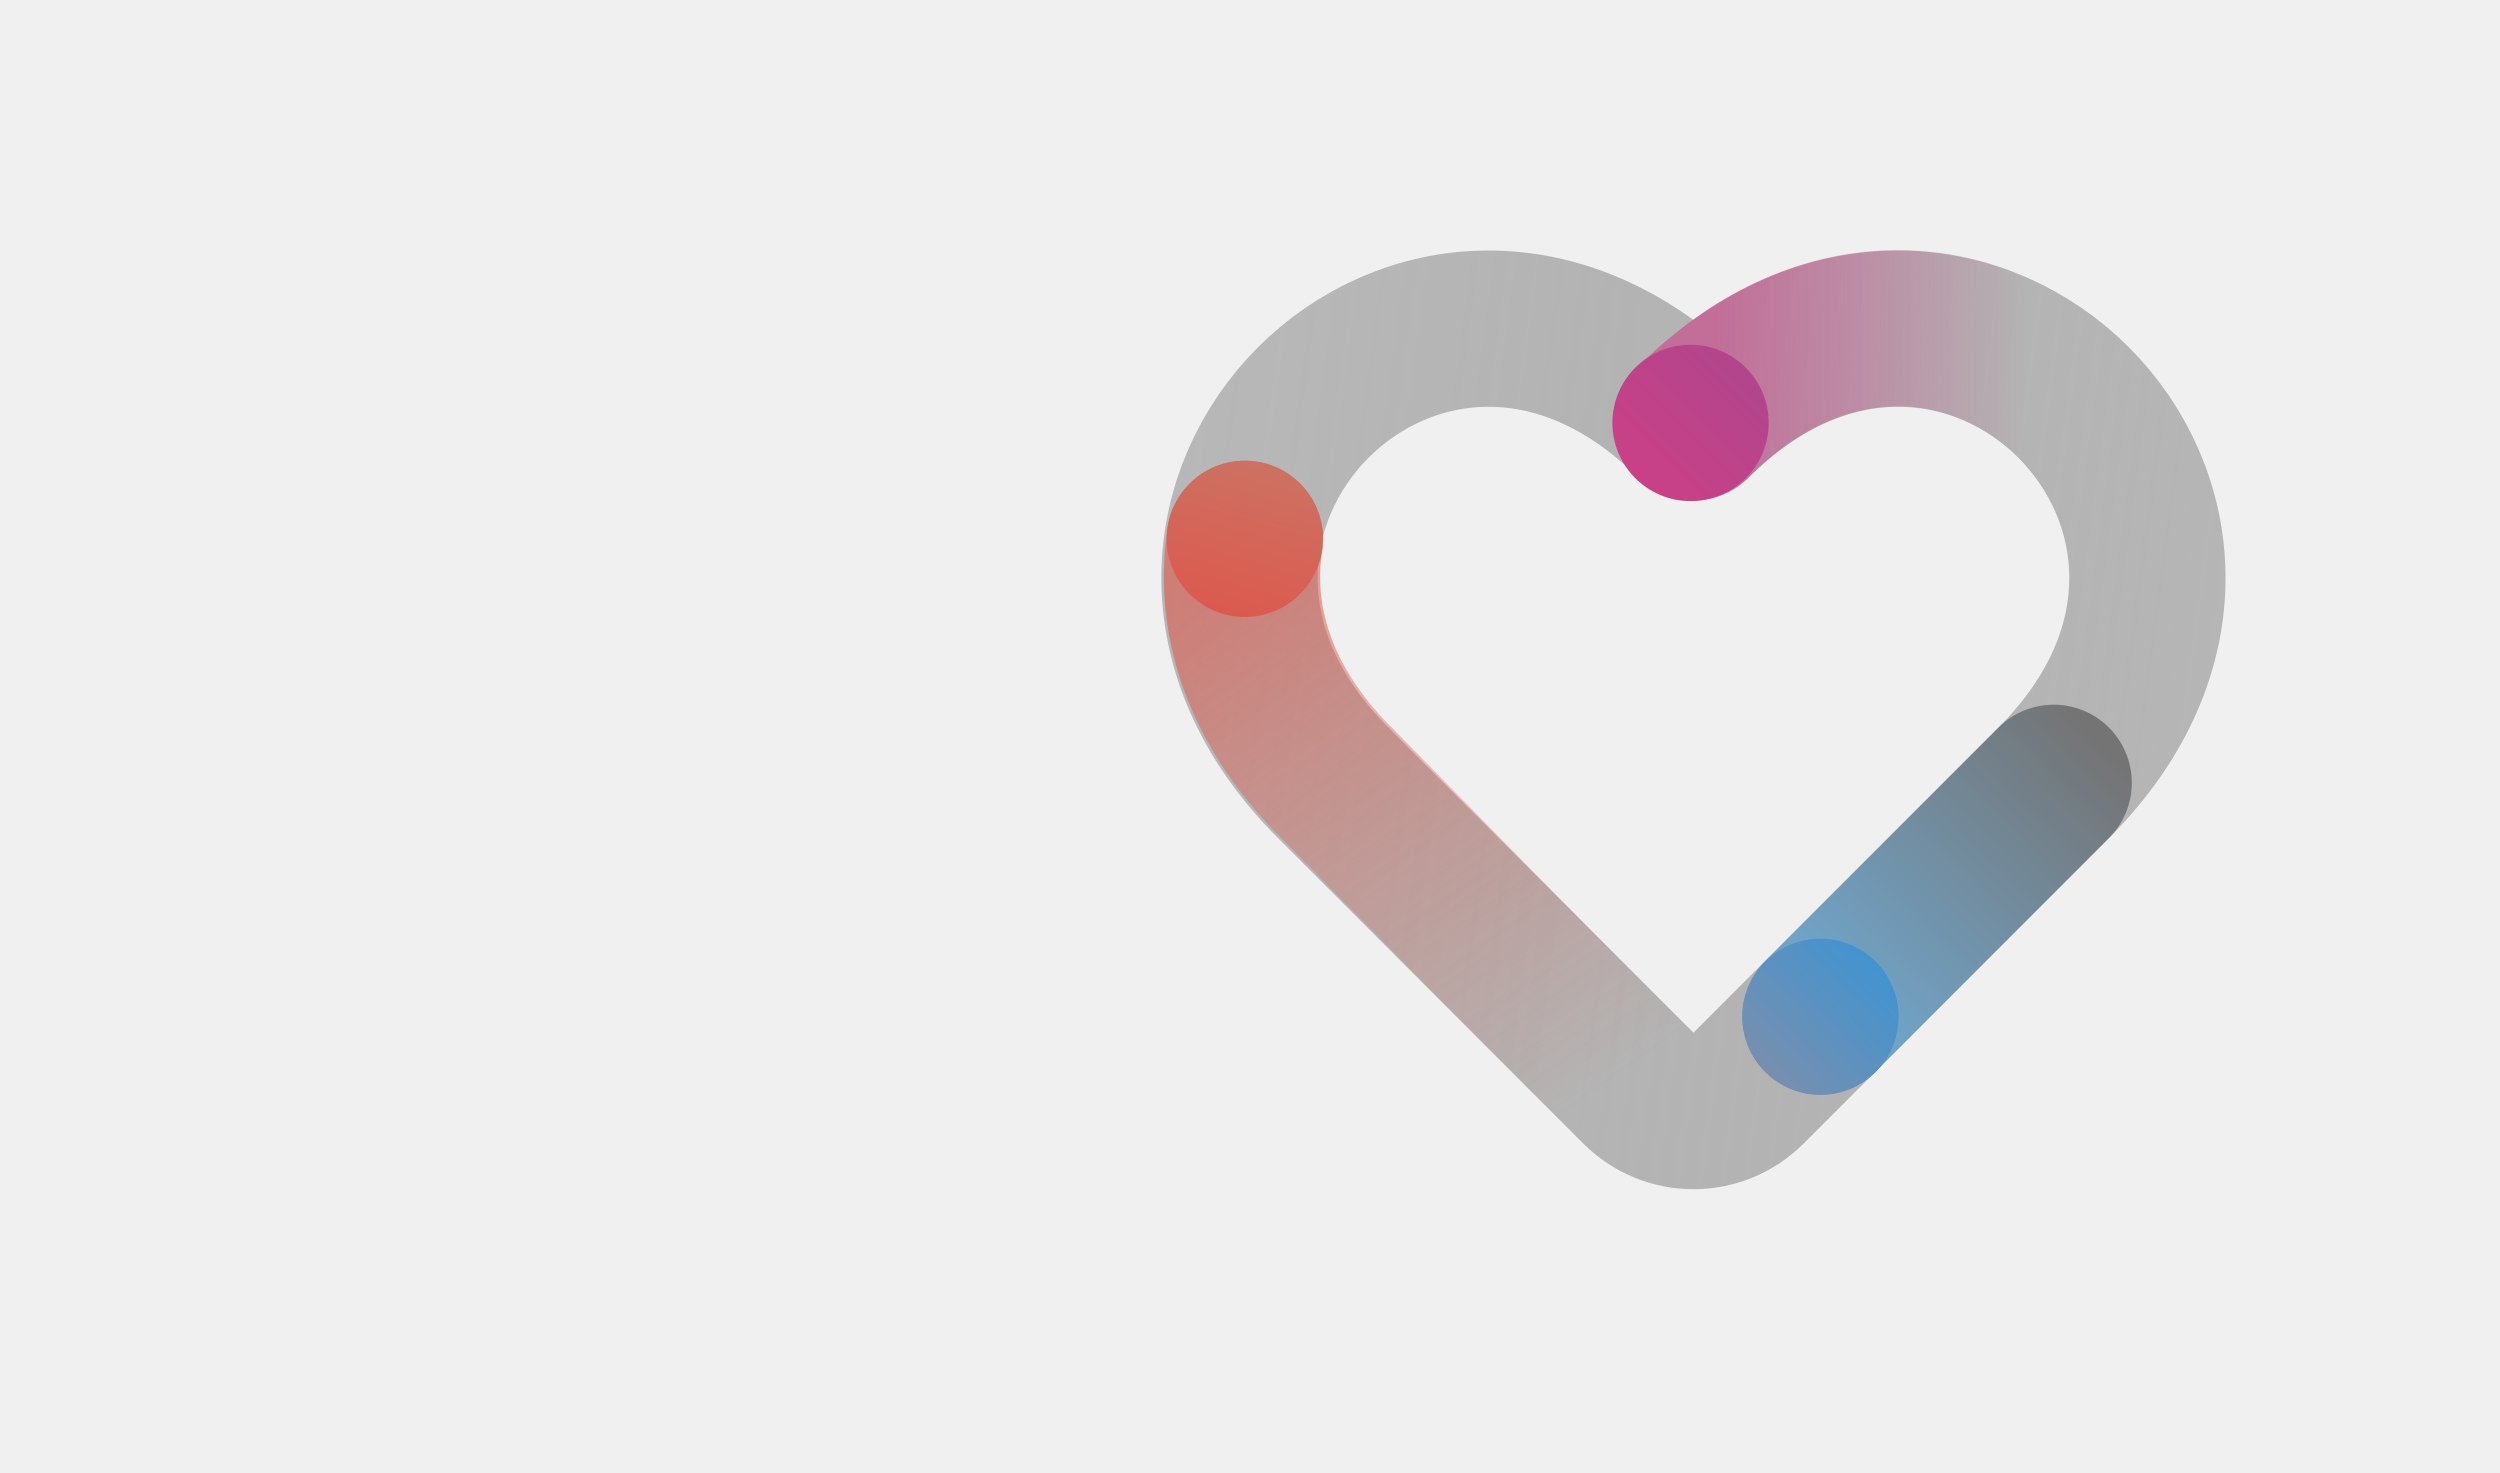
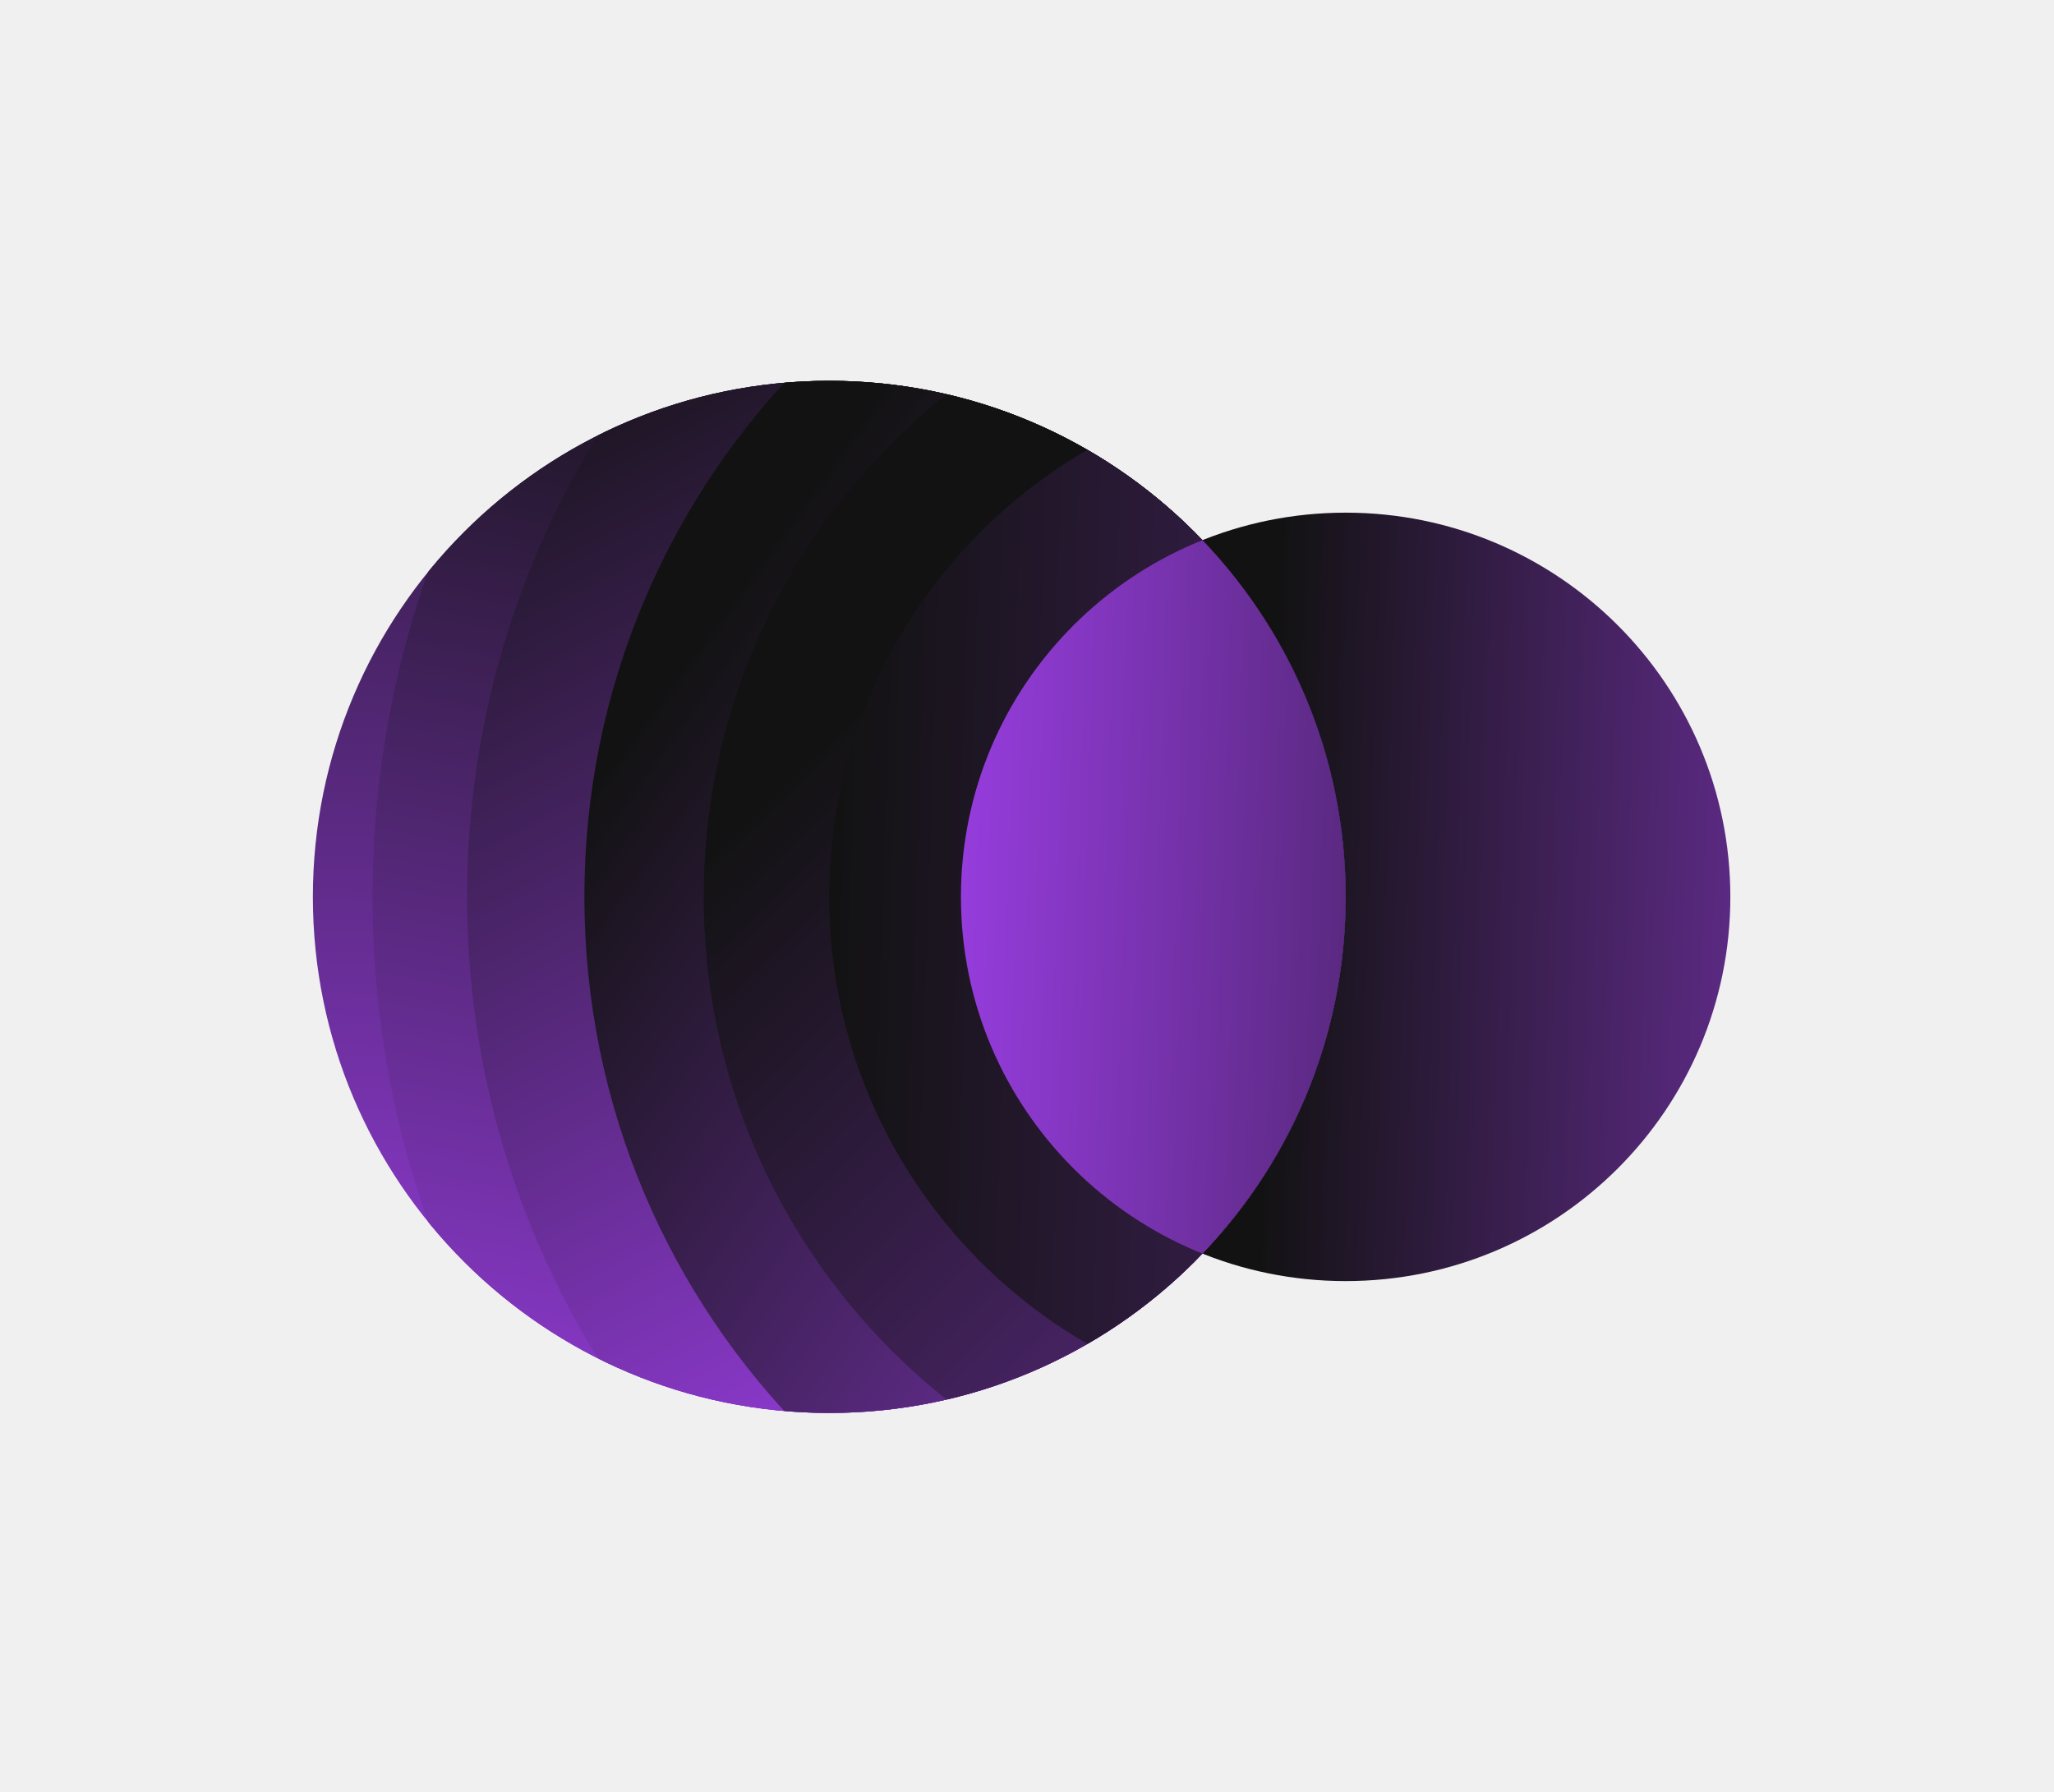
- <svg xmlns="http://www.w3.org/2000/svg" width="1440" height="848" viewBox="0 0 1440 848" fill="none">
-   <path d="M975.409 243.34C821.773 89.624 614.289 297.188 767.952 450.904L943.83 626.874C961.294 644.347 989.578 644.347 1007.04 626.874L1182.92 450.904C1336.53 297.188 1129.04 89.624 975.409 243.34Z" stroke="url(#paint0_linear_954_2383)" stroke-opacity="0.5" stroke-width="90.014" stroke-miterlimit="10" stroke-linecap="round" stroke-linejoin="round" />
-   <path d="M717.115 310.372C710.013 354.584 723.832 404.875 769.376 450.435L926.214 609.95" stroke="url(#paint1_linear_954_2383)" stroke-opacity="0.6" stroke-width="90.014" stroke-miterlimit="10" stroke-linecap="round" />
-   <path d="M1048.56 585.356L1182.92 450.905" stroke="url(#paint2_linear_954_2383)" stroke-opacity="0.6" stroke-width="90.014" stroke-miterlimit="10" stroke-linecap="round" />
-   <path d="M975.436 243.036C1046.85 171.59 1129.89 178.192 1182.89 221.16" stroke="url(#paint3_linear_954_2383)" stroke-opacity="0.6" stroke-width="90.014" stroke-miterlimit="10" stroke-linecap="round" />
-   <path d="M973.743 288.619C948.887 288.619 928.736 268.468 928.736 243.612C928.736 218.755 948.887 198.604 973.743 198.604C998.6 198.604 1018.75 218.755 1018.75 243.612C1018.75 268.468 998.6 288.619 973.743 288.619Z" fill="url(#paint4_linear_954_2383)" />
-   <path d="M717.007 355.379C692.15 355.379 672 335.229 672 310.372C672 285.516 692.15 265.365 717.007 265.365C741.864 265.365 762.014 285.516 762.014 310.372C762.014 335.229 741.864 355.379 717.007 355.379Z" fill="url(#paint5_linear_954_2383)" />
-   <path d="M1048.56 630.672C1023.7 630.672 1003.55 610.522 1003.55 585.665C1003.55 560.809 1023.7 540.658 1048.56 540.658C1073.42 540.658 1093.57 560.809 1093.57 585.665C1093.57 610.522 1073.42 630.672 1048.56 630.672Z" fill="url(#paint6_linear_954_2383)" />
+ <svg xmlns="http://www.w3.org/2000/svg" width="860" height="750" viewBox="0 0 860 750" fill="none">
+   <g clip-path="url(#clip0_2163_3026)">
+     <path d="M131 375.502C131 494.83 227.799 591.565 347.205 591.565C466.612 591.565 563.411 494.83 563.411 375.502C563.411 256.174 466.612 159.439 347.205 159.439C227.799 159.439 131 256.174 131 375.502Z" fill="url(#paint0_linear_2163_3026)" />
+     <path d="M402.333 375.498C402.333 464.339 474.45 536.359 563.411 536.359C652.371 536.359 724.488 464.339 724.488 375.498C724.488 286.657 652.371 214.637 563.411 214.637C474.45 214.637 402.333 286.657 402.333 375.498Z" fill="url(#paint1_linear_2163_3026)" />
+     <mask id="mask0_2163_3026" style="mask-type:alpha" maskUnits="userSpaceOnUse" x="155" y="-33" width="816" height="817">
+       <path d="M155.963 375.5C155.963 600.58 338.376 783.044 563.394 783.044C788.411 783.044 970.824 600.58 970.824 375.5C970.824 150.42 788.411 -32.043 563.394 -32.043C338.376 -32.043 155.963 150.42 155.963 375.5Z" fill="url(#paint2_linear_2163_3026)" />
+     </mask>
+     <g mask="url(#mask0_2163_3026)">
+       <path d="M131 375.502C131 494.83 227.798 591.565 347.205 591.565C466.612 591.565 563.41 494.83 563.41 375.502C563.41 256.174 466.612 159.439 347.205 159.439C227.798 159.439 131 256.174 131 375.502Z" fill="url(#paint3_linear_2163_3026)" />
+     </g>
+     <mask id="mask1_2163_3026" style="mask-type:alpha" maskUnits="userSpaceOnUse" x="195" y="7" width="737" height="737">
+       <path d="M195.586 375.498C195.586 578.665 360.259 743.365 563.394 743.365C766.528 743.365 931.201 578.666 931.201 375.498C931.201 172.331 766.528 7.631 563.394 7.631C360.259 7.631 195.586 172.331 195.586 375.498Z" fill="url(#paint4_linear_2163_3026)" />
+     </mask>
+     <g mask="url(#mask1_2163_3026)">
+       <path d="M131 375.498C131 494.826 227.799 591.561 347.205 591.561C466.612 591.561 563.411 494.826 563.411 375.498C563.411 256.17 466.612 159.436 347.205 159.436C227.799 159.436 131 256.17 131 375.498Z" fill="url(#paint5_linear_2163_3026)" />
+     </g>
+     <mask id="mask2_2163_3026" style="mask-type:alpha" maskUnits="userSpaceOnUse" x="244" y="56" width="639" height="639">
+       <path d="M244.685 375.498C244.685 551.513 387.376 694.201 563.394 694.201C739.412 694.201 882.103 551.513 882.103 375.498C882.103 199.483 739.412 56.795 563.394 56.795C387.376 56.795 244.685 199.483 244.685 375.498Z" fill="url(#paint6_linear_2163_3026)" />
+     </mask>
+     <g mask="url(#mask2_2163_3026)">
+       <path d="M131.001 375.498C131.001 494.826 227.799 591.561 347.206 591.561C466.613 591.561 563.411 494.826 563.411 375.498C563.411 256.17 466.613 159.436 347.206 159.436C227.799 159.436 131.001 256.17 131.001 375.498Z" fill="url(#paint7_linear_2163_3026)" />
+     </g>
+     <mask id="mask3_2163_3026" style="mask-type:alpha" maskUnits="userSpaceOnUse" x="294" y="106" width="539" height="539">
+       <path d="M294.645 375.503C294.645 523.889 414.968 644.18 563.394 644.18C711.82 644.18 832.143 523.889 832.143 375.503C832.143 227.117 711.82 106.826 563.394 106.826C414.968 106.826 294.645 227.117 294.645 375.503Z" fill="url(#paint8_linear_2163_3026)" />
+     </mask>
+     <g mask="url(#mask3_2163_3026)">
+       <path d="M131.001 375.502C131.001 494.83 227.799 591.565 347.206 591.565C466.613 591.565 563.411 494.83 563.411 375.502C563.411 256.174 466.613 159.439 347.206 159.439C227.799 159.439 131.001 256.174 131.001 375.502Z" fill="url(#paint9_linear_2163_3026)" />
+     </g>
+     <mask id="mask4_2163_3026" style="mask-type:alpha" maskUnits="userSpaceOnUse" x="347" y="159" width="433" height="433">
+       <path d="M347.189 375.498C347.189 494.826 443.987 591.561 563.394 591.561C682.801 591.561 779.599 494.826 779.599 375.498C779.599 256.17 682.801 159.436 563.394 159.436C443.987 159.436 347.189 256.17 347.189 375.498Z" fill="url(#paint10_linear_2163_3026)" />
+     </mask>
+     <g mask="url(#mask4_2163_3026)">
+       <path d="M131 375.498C131 494.826 227.799 591.561 347.205 591.561C466.612 591.561 563.411 494.826 563.411 375.498C563.411 256.17 466.612 159.436 347.205 159.436C227.799 159.436 131 256.17 131 375.498Z" fill="url(#paint11_linear_2163_3026)" />
+     </g>
+     <mask id="mask5_2163_3026" style="mask-type:alpha" maskUnits="userSpaceOnUse" x="402" y="214" width="323" height="323">
+       <path d="M402.333 375.502C402.333 464.343 474.45 536.363 563.411 536.363C652.371 536.363 724.488 464.343 724.488 375.502C724.488 286.661 652.371 214.641 563.411 214.641C474.45 214.641 402.333 286.661 402.333 375.502Z" fill="url(#paint12_linear_2163_3026)" />
+     </mask>
+     <g mask="url(#mask5_2163_3026)">
+       <path d="M131 375.5C131 494.828 227.798 591.563 347.205 591.563C466.612 591.563 563.41 494.828 563.41 375.5C563.41 256.172 466.612 159.437 347.205 159.437C227.798 159.437 131 256.172 131 375.5Z" fill="url(#paint13_linear_2163_3026)" />
+     </g>
+   </g>
  <defs>
-     <linearGradient id="paint0_linear_954_2383" x1="1354.23" y1="365.881" x2="555.667" y2="259.358" gradientUnits="userSpaceOnUse">
-       <stop stop-color="#7E7E7E" />
-       <stop offset="1" stop-color="#1F1F1F" stop-opacity="0.5" />
+     <linearGradient id="paint0_linear_2163_3026" x1="314.447" y1="615.529" x2="333.397" y2="31.937" gradientUnits="userSpaceOnUse">
+       <stop stop-color="#983DE0" />
+       <stop offset="1" stop-color="#121212" />
    </linearGradient>
-     <linearGradient id="paint1_linear_954_2383" x1="912.504" y1="633.935" x2="702.005" y2="336.023" gradientUnits="userSpaceOnUse">
-       <stop stop-color="#D75E52" stop-opacity="0" />
-       <stop offset="1" stop-color="#DC594D" />
+     <linearGradient id="paint1_linear_2163_3026" x1="896.475" y1="119.252" x2="539.38" y2="107.679" gradientUnits="userSpaceOnUse">
+       <stop stop-color="#983DE0" />
+       <stop offset="1" stop-color="#121212" />
    </linearGradient>
-     <linearGradient id="paint2_linear_954_2383" x1="1059.44" y1="568.559" x2="1209.46" y2="424.912" gradientUnits="userSpaceOnUse">
-       <stop offset="0.014" stop-color="#4397D2" />
-       <stop offset="1" stop-color="#494949" />
+     <linearGradient id="paint2_linear_2163_3026" x1="1405.85" y1="-273.702" x2="257.921" y2="-310.843" gradientUnits="userSpaceOnUse">
+       <stop stop-color="#983DE0" />
+       <stop offset="1" stop-color="#121212" />
    </linearGradient>
-     <linearGradient id="paint3_linear_954_2383" x1="988.925" y1="247.362" x2="1166.33" y2="247.362" gradientUnits="userSpaceOnUse">
-       <stop stop-color="#CB4086" />
-       <stop offset="1" stop-color="#CE3F86" stop-opacity="0" />
+     <linearGradient id="paint3_linear_2163_3026" x1="320.916" y1="812.803" x2="446.927" y2="150.213" gradientUnits="userSpaceOnUse">
+       <stop offset="0.215" stop-color="#983DE0" />
+       <stop offset="1" stop-color="#121212" />
    </linearGradient>
-     <linearGradient id="paint4_linear_954_2383" x1="1029.56" y1="187.78" x2="928.718" y2="288.619" gradientUnits="userSpaceOnUse">
-       <stop offset="0.037" stop-color="#AA478F" />
-       <stop offset="1" stop-color="#CF3F85" />
+     <linearGradient id="paint4_linear_2163_3026" x1="1323.92" y1="-210.501" x2="287.629" y2="-244.034" gradientUnits="userSpaceOnUse">
+       <stop stop-color="#983DE0" />
+       <stop offset="1" stop-color="#121212" />
    </linearGradient>
-     <linearGradient id="paint5_linear_954_2383" x1="705.005" y1="355.526" x2="730.509" y2="265.512" gradientUnits="userSpaceOnUse">
-       <stop offset="0.037" stop-color="#DB5A4E" />
-       <stop offset="1" stop-color="#CC7263" />
+     <linearGradient id="paint5_linear_2163_3026" x1="629.288" y1="657.544" x2="331.563" y2="83.698" gradientUnits="userSpaceOnUse">
+       <stop offset="0.215" stop-color="#983DE0" />
+       <stop offset="1" stop-color="#121212" />
    </linearGradient>
-     <linearGradient id="paint6_linear_954_2383" x1="1081.56" y1="559.558" x2="1018.93" y2="618.442" gradientUnits="userSpaceOnUse">
-       <stop stop-color="#4493CF" />
-       <stop offset="0" stop-color="#4493CF" />
-       <stop offset="1" stop-color="#778FAF" />
+     <linearGradient id="paint6_linear_2163_3026" x1="1222.4" y1="-132.185" x2="324.441" y2="-161.247" gradientUnits="userSpaceOnUse">
+       <stop stop-color="#983DE0" />
+       <stop offset="1" stop-color="#121212" />
    </linearGradient>
+     <linearGradient id="paint7_linear_2163_3026" x1="629.289" y1="657.544" x2="222.419" y2="363.246" gradientUnits="userSpaceOnUse">
+       <stop stop-color="#983DE0" />
+       <stop offset="1" stop-color="#121212" />
+     </linearGradient>
+     <linearGradient id="paint8_linear_2163_3026" x1="1119.09" y1="-52.49" x2="523.299" y2="-71.777" gradientUnits="userSpaceOnUse">
+       <stop stop-color="#983DE0" />
+       <stop offset="1" stop-color="#121212" />
+     </linearGradient>
+     <linearGradient id="paint9_linear_2163_3026" x1="920.003" y1="704.124" x2="443.462" y2="211.899" gradientUnits="userSpaceOnUse">
+       <stop stop-color="#983DE0" />
+       <stop offset="1" stop-color="#121212" />
+     </linearGradient>
+     <linearGradient id="paint10_linear_2163_3026" x1="1010.45" y1="31.318" x2="531.138" y2="15.796" gradientUnits="userSpaceOnUse">
+       <stop stop-color="#983DE0" />
+       <stop offset="1" stop-color="#121212" />
+     </linearGradient>
+     <linearGradient id="paint11_linear_2163_3026" x1="1061.7" y1="375.929" x2="347.937" y2="352.814" gradientUnits="userSpaceOnUse">
+       <stop stop-color="#983DE0" />
+       <stop offset="1" stop-color="#121212" />
+     </linearGradient>
+     <linearGradient id="paint12_linear_2163_3026" x1="896.475" y1="119.256" x2="539.38" y2="107.683" gradientUnits="userSpaceOnUse">
+       <stop stop-color="#983DE0" />
+       <stop offset="1" stop-color="#121212" />
+     </linearGradient>
+     <linearGradient id="paint13_linear_2163_3026" x1="395.873" y1="375.069" x2="759.853" y2="386.857" gradientUnits="userSpaceOnUse">
+       <stop stop-color="#983DE0" />
+       <stop offset="1" stop-color="#121212" />
+     </linearGradient>
+     <clipPath id="clip0_2163_3026">
+       <rect width="860" height="750" fill="white" />
+     </clipPath>
  </defs>
</svg>
